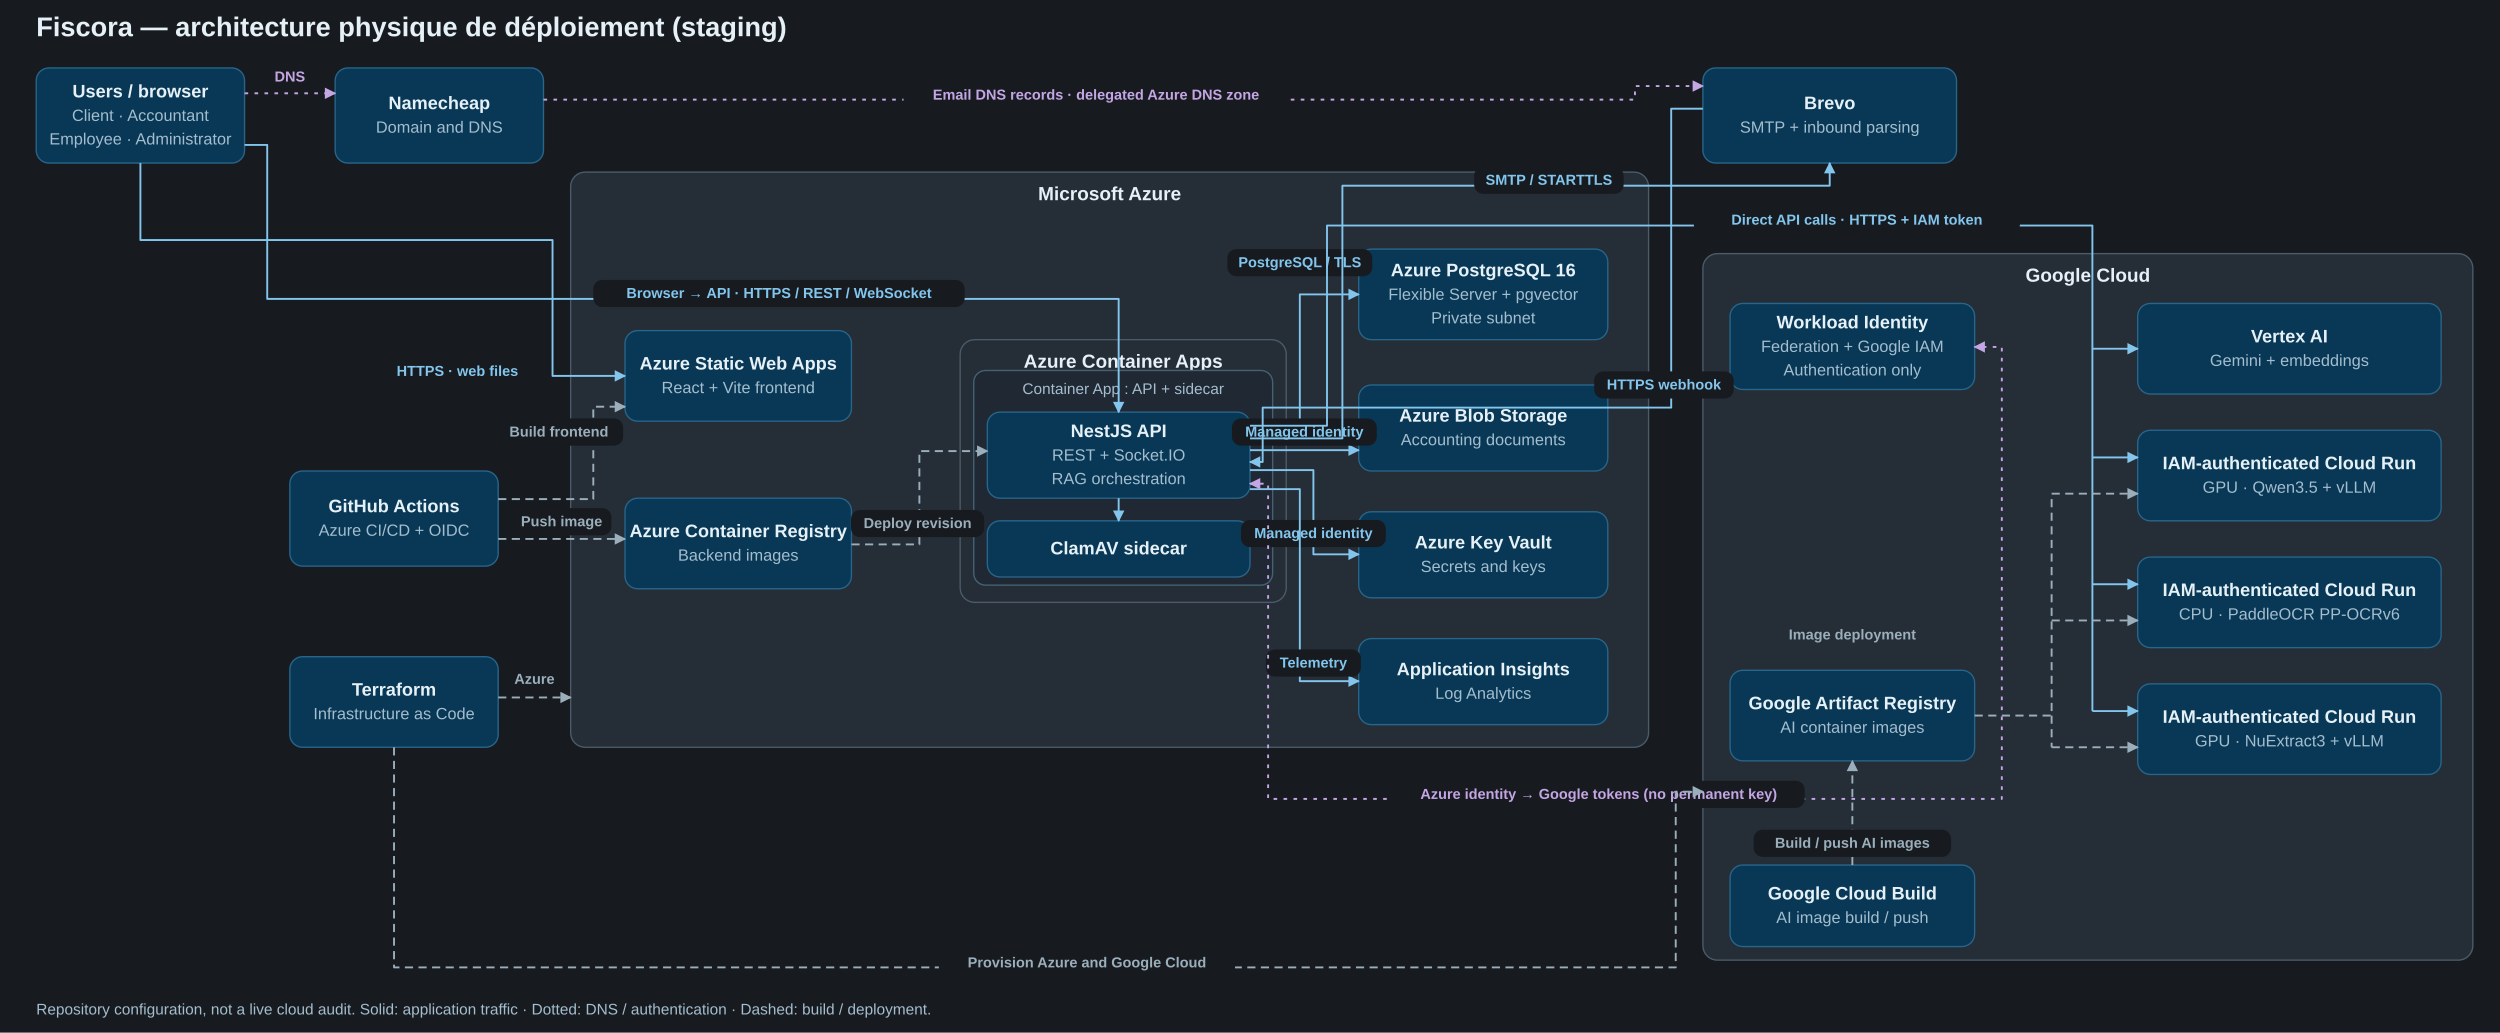
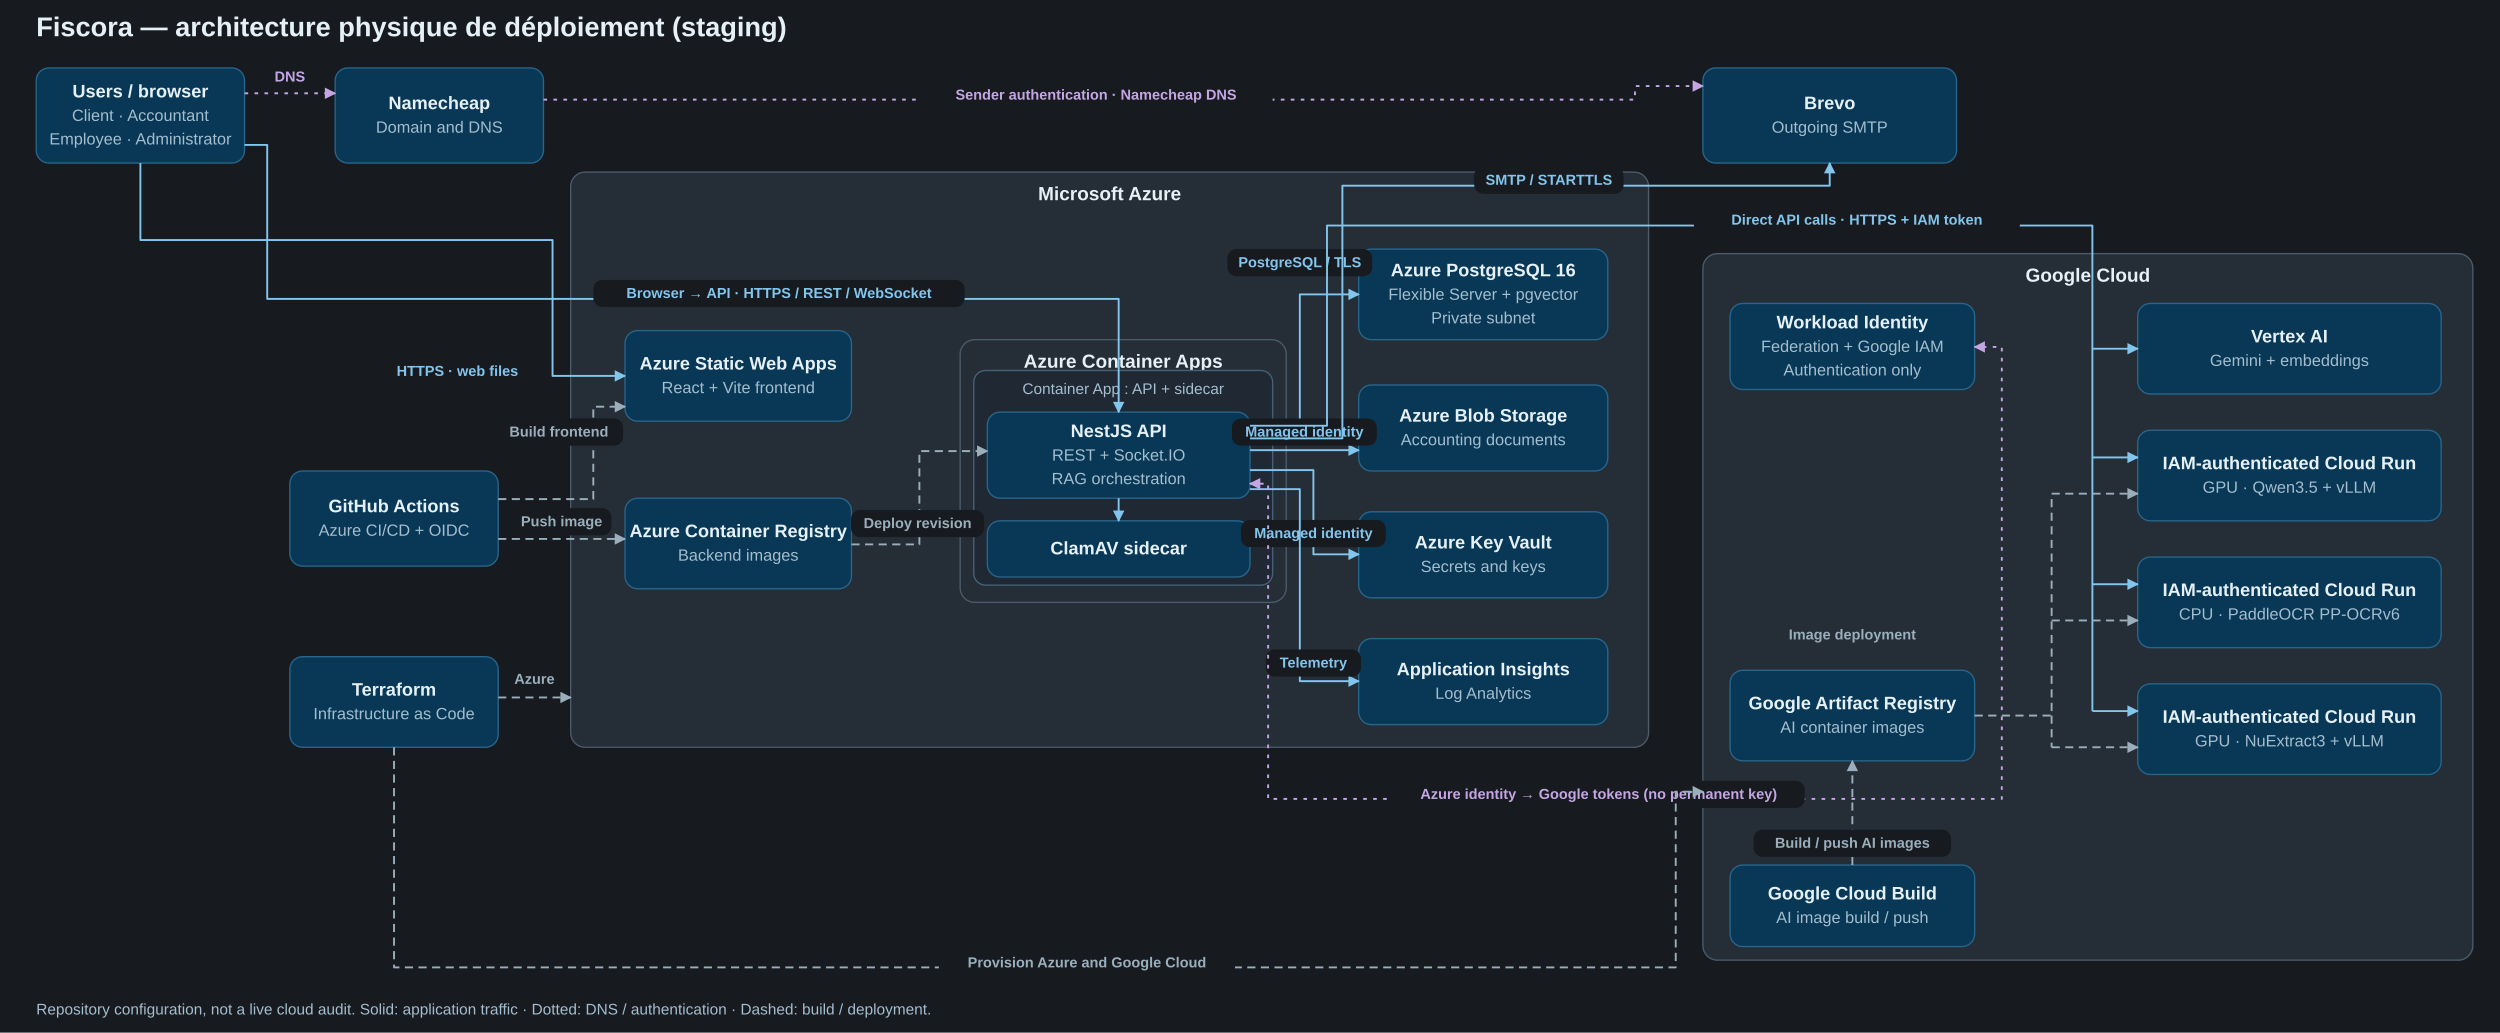
<svg xmlns="http://www.w3.org/2000/svg" width="2760" height="1140" viewBox="0 0 2760 1140">
  <defs>
    <marker id="m-data" viewBox="0 0 10 10" refX="9" refY="5" markerWidth="6" markerHeight="6" orient="auto-start-reverse">
      <path d="M0 0L10 5L0 10Z" fill="#82c5ed" />
    </marker>
    <marker id="m-auth" viewBox="0 0 10 10" refX="9" refY="5" markerWidth="6" markerHeight="6" orient="auto-start-reverse">
      <path d="M0 0L10 5L0 10Z" fill="#c4a6e5" />
    </marker>
    <marker id="m-deploy" viewBox="0 0 10 10" refX="9" refY="5" markerWidth="6" markerHeight="6" orient="auto-start-reverse">
      <path d="M0 0L10 5L0 10Z" fill="#9aaebb" />
    </marker>
  </defs>
  <rect x="0" y="0" width="2760" height="1140" rx="0" fill="#171b20" stroke="none" stroke-width="1.5" />
  <text x="40" y="40" font-family="Arial,Helvetica,sans-serif" font-size="30" font-weight="700" fill="#e5f0f7" text-anchor="start">Fiscora — architecture physique de déploiement (staging)</text>
  <rect x="630" y="190" width="1190" height="635" rx="16" fill="#252d36" stroke="#4b5b69" stroke-width="1.5" />
  <text x="1225" y="221" font-family="Arial,Helvetica,sans-serif" font-size="21" font-weight="700" fill="#e5f0f7" text-anchor="middle">Microsoft Azure</text>
  <rect x="1060" y="375" width="360" height="290" rx="16" fill="#252d36" stroke="#4b5b69" stroke-width="1.5" />
  <text x="1240" y="406" font-family="Arial,Helvetica,sans-serif" font-size="21" font-weight="700" fill="#e5f0f7" text-anchor="middle">Azure Container Apps</text>
  <rect x="1075" y="409" width="330" height="237" rx="13" fill="#202933" stroke="#456275" stroke-width="1.5" />
  <text x="1240" y="435" font-family="Arial,Helvetica,sans-serif" font-size="17" font-weight="400" fill="#a4bdcf" text-anchor="middle">Container App : API + sidecar</text>
  <rect x="1880" y="280" width="850" height="780" rx="16" fill="#252d36" stroke="#4b5b69" stroke-width="1.5" />
  <text x="2305" y="311" font-family="Arial,Helvetica,sans-serif" font-size="21" font-weight="700" fill="#e5f0f7" text-anchor="middle">Google Cloud</text>
  <g data-box="browser">
    <rect x="40" y="75" width="230" height="105" rx="14" fill="#083855" stroke="#28658b" stroke-width="1.5" />
    <text x="155" y="107.5" font-family="Arial,Helvetica,sans-serif" font-size="20" font-weight="700" fill="#e5f0f7" text-anchor="middle">Users / browser</text>
    <text x="155" y="133.5" font-family="Arial,Helvetica,sans-serif" font-size="18" font-weight="400" fill="#a4bdcf" text-anchor="middle">Client · Accountant</text>
    <text x="155" y="159.5" font-family="Arial,Helvetica,sans-serif" font-size="18" font-weight="400" fill="#a4bdcf" text-anchor="middle">Employee · Administrator</text>
  </g>
  <g data-box="dns">
    <rect x="370" y="75" width="230" height="105" rx="14" fill="#083855" stroke="#28658b" stroke-width="1.5" />
    <text x="485" y="120.5" font-family="Arial,Helvetica,sans-serif" font-size="20" font-weight="700" fill="#e5f0f7" text-anchor="middle">Namecheap</text>
    <text x="485" y="146.5" font-family="Arial,Helvetica,sans-serif" font-size="18" font-weight="400" fill="#a4bdcf" text-anchor="middle">Domain and DNS</text>
  </g>
  <g data-box="brevo">
    <rect x="1880" y="75" width="280" height="105" rx="14" fill="#083855" stroke="#28658b" stroke-width="1.5" />
    <text x="2020" y="120.5" font-family="Arial,Helvetica,sans-serif" font-size="20" font-weight="700" fill="#e5f0f7" text-anchor="middle">Brevo</text>
-     <text x="2020" y="146.5" font-family="Arial,Helvetica,sans-serif" font-size="18" font-weight="400" fill="#a4bdcf" text-anchor="middle">SMTP + inbound parsing</text>
+     <text x="2020" y="146.5" font-family="Arial,Helvetica,sans-serif" font-size="18" font-weight="400" fill="#a4bdcf" text-anchor="middle">Outgoing SMTP</text>
  </g>
  <g data-box="frontend">
    <rect x="690" y="365" width="250" height="100" rx="14" fill="#083855" stroke="#28658b" stroke-width="1.5" />
    <text x="815" y="408" font-family="Arial,Helvetica,sans-serif" font-size="20" font-weight="700" fill="#e5f0f7" text-anchor="middle">Azure Static Web Apps</text>
    <text x="815" y="434" font-family="Arial,Helvetica,sans-serif" font-size="18" font-weight="400" fill="#a4bdcf" text-anchor="middle">React + Vite frontend</text>
  </g>
  <g data-box="acr">
    <rect x="690" y="550" width="250" height="100" rx="14" fill="#083855" stroke="#28658b" stroke-width="1.5" />
    <text x="815" y="593" font-family="Arial,Helvetica,sans-serif" font-size="20" font-weight="700" fill="#e5f0f7" text-anchor="middle">Azure Container Registry</text>
    <text x="815" y="619" font-family="Arial,Helvetica,sans-serif" font-size="18" font-weight="400" fill="#a4bdcf" text-anchor="middle">Backend images</text>
  </g>
  <g data-box="api">
    <rect x="1090" y="455" width="290" height="95" rx="14" fill="#083855" stroke="#28658b" stroke-width="1.5" />
    <text x="1235" y="482.5" font-family="Arial,Helvetica,sans-serif" font-size="20" font-weight="700" fill="#e5f0f7" text-anchor="middle">NestJS API</text>
    <text x="1235" y="508.5" font-family="Arial,Helvetica,sans-serif" font-size="18" font-weight="400" fill="#a4bdcf" text-anchor="middle">REST + Socket.IO</text>
    <text x="1235" y="534.5" font-family="Arial,Helvetica,sans-serif" font-size="18" font-weight="400" fill="#a4bdcf" text-anchor="middle">RAG orchestration</text>
  </g>
  <g data-box="clam">
    <rect x="1090" y="575" width="290" height="62" rx="14" fill="#083855" stroke="#28658b" stroke-width="1.5" />
    <text x="1235" y="612" font-family="Arial,Helvetica,sans-serif" font-size="20" font-weight="700" fill="#e5f0f7" text-anchor="middle">ClamAV sidecar</text>
  </g>
  <g data-box="db">
    <rect x="1500" y="275" width="275" height="100" rx="14" fill="#083855" stroke="#28658b" stroke-width="1.5" />
    <text x="1637.5" y="305" font-family="Arial,Helvetica,sans-serif" font-size="20" font-weight="700" fill="#e5f0f7" text-anchor="middle">Azure PostgreSQL 16</text>
    <text x="1637.5" y="331" font-family="Arial,Helvetica,sans-serif" font-size="18" font-weight="400" fill="#a4bdcf" text-anchor="middle">Flexible Server + pgvector</text>
    <text x="1637.5" y="357" font-family="Arial,Helvetica,sans-serif" font-size="18" font-weight="400" fill="#a4bdcf" text-anchor="middle">Private subnet</text>
  </g>
  <g data-box="blob">
    <rect x="1500" y="425" width="275" height="95" rx="14" fill="#083855" stroke="#28658b" stroke-width="1.5" />
    <text x="1637.5" y="465.5" font-family="Arial,Helvetica,sans-serif" font-size="20" font-weight="700" fill="#e5f0f7" text-anchor="middle">Azure Blob Storage</text>
    <text x="1637.5" y="491.5" font-family="Arial,Helvetica,sans-serif" font-size="18" font-weight="400" fill="#a4bdcf" text-anchor="middle">Accounting documents</text>
  </g>
  <g data-box="vault">
    <rect x="1500" y="565" width="275" height="95" rx="14" fill="#083855" stroke="#28658b" stroke-width="1.5" />
    <text x="1637.5" y="605.5" font-family="Arial,Helvetica,sans-serif" font-size="20" font-weight="700" fill="#e5f0f7" text-anchor="middle">Azure Key Vault</text>
    <text x="1637.5" y="631.5" font-family="Arial,Helvetica,sans-serif" font-size="18" font-weight="400" fill="#a4bdcf" text-anchor="middle">Secrets and keys</text>
  </g>
  <g data-box="monitoring">
    <rect x="1500" y="705" width="275" height="95" rx="14" fill="#083855" stroke="#28658b" stroke-width="1.5" />
    <text x="1637.5" y="745.5" font-family="Arial,Helvetica,sans-serif" font-size="20" font-weight="700" fill="#e5f0f7" text-anchor="middle">Application Insights</text>
    <text x="1637.5" y="771.5" font-family="Arial,Helvetica,sans-serif" font-size="18" font-weight="400" fill="#a4bdcf" text-anchor="middle">Log Analytics</text>
  </g>
  <g data-box="wif">
    <rect x="1910" y="335" width="270" height="95" rx="14" fill="#083855" stroke="#28658b" stroke-width="1.5" />
    <text x="2045" y="362.5" font-family="Arial,Helvetica,sans-serif" font-size="20" font-weight="700" fill="#e5f0f7" text-anchor="middle">Workload Identity</text>
    <text x="2045" y="388.5" font-family="Arial,Helvetica,sans-serif" font-size="18" font-weight="400" fill="#a4bdcf" text-anchor="middle">Federation + Google IAM</text>
    <text x="2045" y="414.5" font-family="Arial,Helvetica,sans-serif" font-size="18" font-weight="400" fill="#a4bdcf" text-anchor="middle">Authentication only</text>
  </g>
  <g data-box="vertex">
    <rect x="2360" y="335" width="335" height="100" rx="14" fill="#083855" stroke="#28658b" stroke-width="1.5" />
    <text x="2527.5" y="378" font-family="Arial,Helvetica,sans-serif" font-size="20" font-weight="700" fill="#e5f0f7" text-anchor="middle">Vertex AI</text>
    <text x="2527.5" y="404" font-family="Arial,Helvetica,sans-serif" font-size="18" font-weight="400" fill="#a4bdcf" text-anchor="middle">Gemini + embeddings</text>
  </g>
  <g data-box="qwen">
    <rect x="2360" y="475" width="335" height="100" rx="14" fill="#083855" stroke="#28658b" stroke-width="1.5" />
    <text x="2527.5" y="518" font-family="Arial,Helvetica,sans-serif" font-size="20" font-weight="700" fill="#e5f0f7" text-anchor="middle">IAM-authenticated Cloud Run</text>
    <text x="2527.5" y="544" font-family="Arial,Helvetica,sans-serif" font-size="18" font-weight="400" fill="#a4bdcf" text-anchor="middle">GPU · Qwen3.5 + vLLM</text>
  </g>
  <g data-box="ocr">
    <rect x="2360" y="615" width="335" height="100" rx="14" fill="#083855" stroke="#28658b" stroke-width="1.5" />
    <text x="2527.5" y="658" font-family="Arial,Helvetica,sans-serif" font-size="20" font-weight="700" fill="#e5f0f7" text-anchor="middle">IAM-authenticated Cloud Run</text>
    <text x="2527.5" y="684" font-family="Arial,Helvetica,sans-serif" font-size="18" font-weight="400" fill="#a4bdcf" text-anchor="middle">CPU · PaddleOCR PP-OCRv6</text>
  </g>
  <g data-box="nuextract">
    <rect x="2360" y="755" width="335" height="100" rx="14" fill="#083855" stroke="#28658b" stroke-width="1.5" />
    <text x="2527.5" y="798" font-family="Arial,Helvetica,sans-serif" font-size="20" font-weight="700" fill="#e5f0f7" text-anchor="middle">IAM-authenticated Cloud Run</text>
    <text x="2527.5" y="824" font-family="Arial,Helvetica,sans-serif" font-size="18" font-weight="400" fill="#a4bdcf" text-anchor="middle">GPU · NuExtract3 + vLLM</text>
  </g>
  <g data-box="registry">
    <rect x="1910" y="740" width="270" height="100" rx="14" fill="#083855" stroke="#28658b" stroke-width="1.5" />
    <text x="2045" y="783" font-family="Arial,Helvetica,sans-serif" font-size="20" font-weight="700" fill="#e5f0f7" text-anchor="middle">Google Artifact Registry</text>
    <text x="2045" y="809" font-family="Arial,Helvetica,sans-serif" font-size="18" font-weight="400" fill="#a4bdcf" text-anchor="middle">AI container images</text>
  </g>
  <g data-box="cloudbuild">
    <rect x="1910" y="955" width="270" height="90" rx="14" fill="#083855" stroke="#28658b" stroke-width="1.5" />
    <text x="2045" y="993" font-family="Arial,Helvetica,sans-serif" font-size="20" font-weight="700" fill="#e5f0f7" text-anchor="middle">Google Cloud Build</text>
    <text x="2045" y="1019" font-family="Arial,Helvetica,sans-serif" font-size="18" font-weight="400" fill="#a4bdcf" text-anchor="middle">AI image build / push</text>
  </g>
  <g data-box="github">
    <rect x="320" y="520" width="230" height="105" rx="14" fill="#083855" stroke="#28658b" stroke-width="1.5" />
    <text x="435" y="565.5" font-family="Arial,Helvetica,sans-serif" font-size="20" font-weight="700" fill="#e5f0f7" text-anchor="middle">GitHub Actions</text>
    <text x="435" y="591.5" font-family="Arial,Helvetica,sans-serif" font-size="18" font-weight="400" fill="#a4bdcf" text-anchor="middle">Azure CI/CD + OIDC</text>
  </g>
  <g data-box="terraform">
    <rect x="320" y="725" width="230" height="100" rx="14" fill="#083855" stroke="#28658b" stroke-width="1.5" />
    <text x="435" y="768" font-family="Arial,Helvetica,sans-serif" font-size="20" font-weight="700" fill="#e5f0f7" text-anchor="middle">Terraform</text>
    <text x="435" y="794" font-family="Arial,Helvetica,sans-serif" font-size="18" font-weight="400" fill="#a4bdcf" text-anchor="middle">Infrastructure as Code</text>
  </g>
  <path d="M270 103 H370" fill="none" stroke="#c4a6e5" stroke-width="2.1" stroke-linejoin="round" stroke-dasharray="4 7" marker-end="url(#m-auth)" />
  <rect x="291" y="70" width="58" height="30" rx="10" fill="#171b20" stroke="none" stroke-width="1.5" />
  <text x="320" y="90" font-family="Arial,Helvetica,sans-serif" font-size="16" font-weight="600" fill="#c4a6e5" text-anchor="middle">DNS</text>
  <path d="M600 110 H1805 V95 H1880" fill="none" stroke="#c4a6e5" stroke-width="2.1" stroke-linejoin="round" stroke-dasharray="4 7" marker-end="url(#m-auth)" />
-   <rect x="997.5" y="90" width="425" height="30" rx="10" fill="#171b20" stroke="none" stroke-width="1.5" />
-   <text x="1210" y="110" font-family="Arial,Helvetica,sans-serif" font-size="16" font-weight="600" fill="#c4a6e5" text-anchor="middle">Email DNS records · delegated Azure DNS zone</text>
+   <rect x="1015" y="90" width="390" height="30" rx="10" fill="#171b20" stroke="none" stroke-width="1.5" />
+   <text x="1210" y="110" font-family="Arial,Helvetica,sans-serif" font-size="16" font-weight="600" fill="#c4a6e5" text-anchor="middle">Sender authentication · Namecheap DNS</text>
  <path d="M155 180 V265 H610 V415 H690" fill="none" stroke="#82c5ed" stroke-width="2.1" stroke-linejoin="round" marker-end="url(#m-data)" />
  <rect x="421" y="395" width="168" height="30" rx="10" fill="#171b20" stroke="none" stroke-width="1.5" />
  <text x="505" y="415" font-family="Arial,Helvetica,sans-serif" font-size="16" font-weight="600" fill="#82c5ed" text-anchor="middle">HTTPS · web files</text>
  <path d="M270 160 H295 V330 H1235 V455" fill="none" stroke="#82c5ed" stroke-width="2.1" stroke-linejoin="round" marker-end="url(#m-data)" />
  <rect x="655" y="309" width="410" height="30" rx="10" fill="#171b20" stroke="none" stroke-width="1.5" />
  <text x="860" y="329" font-family="Arial,Helvetica,sans-serif" font-size="16" font-weight="600" fill="#82c5ed" text-anchor="middle">Browser → API · HTTPS / REST / WebSocket</text>
  <path d="M1235 550 V575" fill="none" stroke="#82c5ed" stroke-width="2.1" stroke-linejoin="round" marker-end="url(#m-data)" />
  <path d="M1380 470 H1435 V325 H1500" fill="none" stroke="#82c5ed" stroke-width="2.1" stroke-linejoin="round" marker-end="url(#m-data)" />
  <rect x="1355" y="275" width="160" height="30" rx="10" fill="#171b20" stroke="none" stroke-width="1.5" />
  <text x="1435" y="295" font-family="Arial,Helvetica,sans-serif" font-size="16" font-weight="600" fill="#82c5ed" text-anchor="middle">PostgreSQL / TLS</text>
  <path d="M1380 497 H1500" fill="none" stroke="#82c5ed" stroke-width="2.1" stroke-linejoin="round" marker-end="url(#m-data)" />
  <rect x="1360" y="462" width="160" height="30" rx="10" fill="#171b20" stroke="none" stroke-width="1.5" />
  <text x="1440" y="482" font-family="Arial,Helvetica,sans-serif" font-size="16" font-weight="600" fill="#82c5ed" text-anchor="middle">Managed identity</text>
  <path d="M1380 519 H1450 V612 H1500" fill="none" stroke="#82c5ed" stroke-width="2.1" stroke-linejoin="round" marker-end="url(#m-data)" />
  <rect x="1370" y="574" width="160" height="30" rx="10" fill="#171b20" stroke="none" stroke-width="1.5" />
  <text x="1450" y="594" font-family="Arial,Helvetica,sans-serif" font-size="16" font-weight="600" fill="#82c5ed" text-anchor="middle">Managed identity</text>
  <path d="M1380 540 H1435 V752 H1500" fill="none" stroke="#82c5ed" stroke-width="2.1" stroke-linejoin="round" marker-end="url(#m-data)" />
  <rect x="1397.5" y="717" width="105" height="30" rx="10" fill="#171b20" stroke="none" stroke-width="1.5" />
  <text x="1450" y="737" font-family="Arial,Helvetica,sans-serif" font-size="16" font-weight="600" fill="#82c5ed" text-anchor="middle">Telemetry</text>
  <path d="M1380 470 H1465 V249 H2310 V785" fill="none" stroke="#82c5ed" stroke-width="2.1" stroke-linejoin="round" />
  <path d="M2310 385 H2360" fill="none" stroke="#82c5ed" stroke-width="2.1" stroke-linejoin="round" marker-end="url(#m-data)" />
  <path d="M2310 505 H2360" fill="none" stroke="#82c5ed" stroke-width="2.1" stroke-linejoin="round" marker-end="url(#m-data)" />
  <path d="M2310 645 H2360" fill="none" stroke="#82c5ed" stroke-width="2.1" stroke-linejoin="round" marker-end="url(#m-data)" />
  <path d="M2310 785 H2360" fill="none" stroke="#82c5ed" stroke-width="2.1" stroke-linejoin="round" marker-end="url(#m-data)" />
  <rect x="1870" y="228" width="360" height="30" rx="10" fill="#171b20" stroke="none" stroke-width="1.5" />
  <text x="2050" y="248" font-family="Arial,Helvetica,sans-serif" font-size="16" font-weight="600" fill="#82c5ed" text-anchor="middle">Direct API calls · HTTPS + IAM token</text>
  <path d="M1380 534 H1400 V882 H2210 V383 H2180" fill="none" stroke="#c4a6e5" stroke-width="2.1" stroke-linejoin="round" stroke-dasharray="4 7" marker-end="url(#m-auth)" marker-start="url(#m-auth)" />
  <rect x="1537.5" y="862" width="455" height="30" rx="10" fill="#171b20" stroke="none" stroke-width="1.5" />
  <text x="1765" y="882" font-family="Arial,Helvetica,sans-serif" font-size="16" font-weight="600" fill="#c4a6e5" text-anchor="middle">Azure identity → Google tokens (no permanent key)</text>
  <path d="M1380 484 H1482 V205 H2020 V180" fill="none" stroke="#82c5ed" stroke-width="2.1" stroke-linejoin="round" marker-end="url(#m-data)" />
  <rect x="1627.5" y="184" width="165" height="30" rx="10" fill="#171b20" stroke="none" stroke-width="1.5" />
  <text x="1710" y="204" font-family="Arial,Helvetica,sans-serif" font-size="16" font-weight="600" fill="#82c5ed" text-anchor="middle">SMTP / STARTTLS</text>
-   <path d="M1880 120 H1845 V450 H1394 V510 H1380" fill="none" stroke="#82c5ed" stroke-width="2.1" stroke-linejoin="round" marker-end="url(#m-data)" />
-   <rect x="1760" y="410" width="154" height="30" rx="10" fill="#171b20" stroke="none" stroke-width="1.5" />
-   <text x="1837" y="430" font-family="Arial,Helvetica,sans-serif" font-size="16" font-weight="600" fill="#82c5ed" text-anchor="middle">HTTPS webhook</text>
  <path d="M550 551 H655 V449 H690" fill="none" stroke="#9aaebb" stroke-width="2.1" stroke-linejoin="round" stroke-dasharray="9 6" marker-end="url(#m-deploy)" />
  <rect x="546" y="462" width="142" height="30" rx="10" fill="#171b20" stroke="none" stroke-width="1.5" />
  <text x="617" y="482" font-family="Arial,Helvetica,sans-serif" font-size="16" font-weight="600" fill="#9aaebb" text-anchor="middle">Build frontend</text>
  <path d="M550 595 H690" fill="none" stroke="#9aaebb" stroke-width="2.1" stroke-linejoin="round" stroke-dasharray="9 6" marker-end="url(#m-deploy)" />
  <rect x="565" y="561" width="110" height="30" rx="10" fill="#171b20" stroke="none" stroke-width="1.5" />
  <text x="620" y="581" font-family="Arial,Helvetica,sans-serif" font-size="16" font-weight="600" fill="#9aaebb" text-anchor="middle">Push image</text>
  <path d="M940 601 H1015 V498 H1090" fill="none" stroke="#9aaebb" stroke-width="2.1" stroke-linejoin="round" stroke-dasharray="9 6" marker-end="url(#m-deploy)" />
  <rect x="939.5" y="563" width="147" height="30" rx="10" fill="#171b20" stroke="none" stroke-width="1.5" />
  <text x="1013" y="583" font-family="Arial,Helvetica,sans-serif" font-size="16" font-weight="600" fill="#9aaebb" text-anchor="middle">Deploy revision</text>
  <path d="M550 770 H630" fill="none" stroke="#9aaebb" stroke-width="2.1" stroke-linejoin="round" stroke-dasharray="9 6" marker-end="url(#m-deploy)" />
  <rect x="556" y="735" width="68" height="30" rx="10" fill="#171b20" stroke="none" stroke-width="1.5" />
  <text x="590" y="755" font-family="Arial,Helvetica,sans-serif" font-size="16" font-weight="600" fill="#9aaebb" text-anchor="middle">Azure</text>
  <path d="M435 825 V1068 H1850 V874 H1880" fill="none" stroke="#9aaebb" stroke-width="2.1" stroke-linejoin="round" stroke-dasharray="9 6" marker-end="url(#m-deploy)" />
  <rect x="1036.5" y="1048" width="327" height="30" rx="10" fill="#171b20" stroke="none" stroke-width="1.5" />
  <text x="1200" y="1068" font-family="Arial,Helvetica,sans-serif" font-size="16" font-weight="600" fill="#9aaebb" text-anchor="middle">Provision Azure and Google Cloud</text>
  <path d="M2045 955 V840" fill="none" stroke="#9aaebb" stroke-width="2.1" stroke-linejoin="round" stroke-dasharray="9 6" marker-end="url(#m-deploy)" />
  <rect x="1936" y="916" width="218" height="30" rx="10" fill="#171b20" stroke="none" stroke-width="1.5" />
  <text x="2045" y="936" font-family="Arial,Helvetica,sans-serif" font-size="16" font-weight="600" fill="#9aaebb" text-anchor="middle">Build / push AI images</text>
  <path d="M2180 790 H2265 V545" fill="none" stroke="#9aaebb" stroke-width="2.1" stroke-linejoin="round" stroke-dasharray="9 6" />
  <path d="M2265 790 V825" fill="none" stroke="#9aaebb" stroke-width="2.1" stroke-linejoin="round" stroke-dasharray="9 6" />
  <path d="M2265 545 H2360" fill="none" stroke="#9aaebb" stroke-width="2.1" stroke-linejoin="round" stroke-dasharray="9 6" marker-end="url(#m-deploy)" />
  <path d="M2265 685 H2360" fill="none" stroke="#9aaebb" stroke-width="2.1" stroke-linejoin="round" stroke-dasharray="9 6" marker-end="url(#m-deploy)" />
  <path d="M2265 825 H2360" fill="none" stroke="#9aaebb" stroke-width="2.1" stroke-linejoin="round" stroke-dasharray="9 6" marker-end="url(#m-deploy)" />
  <text x="2045" y="706" font-family="Arial,Helvetica,sans-serif" font-size="16" font-weight="600" fill="#9aaebb" text-anchor="middle">Image deployment</text>
  <text x="40" y="1120" font-family="Arial,Helvetica,sans-serif" font-size="17" font-weight="400" fill="#a4bdcf" text-anchor="start">Repository configuration, not a live cloud audit.  Solid: application traffic · Dotted: DNS / authentication · Dashed: build / deployment.</text>
</svg>
